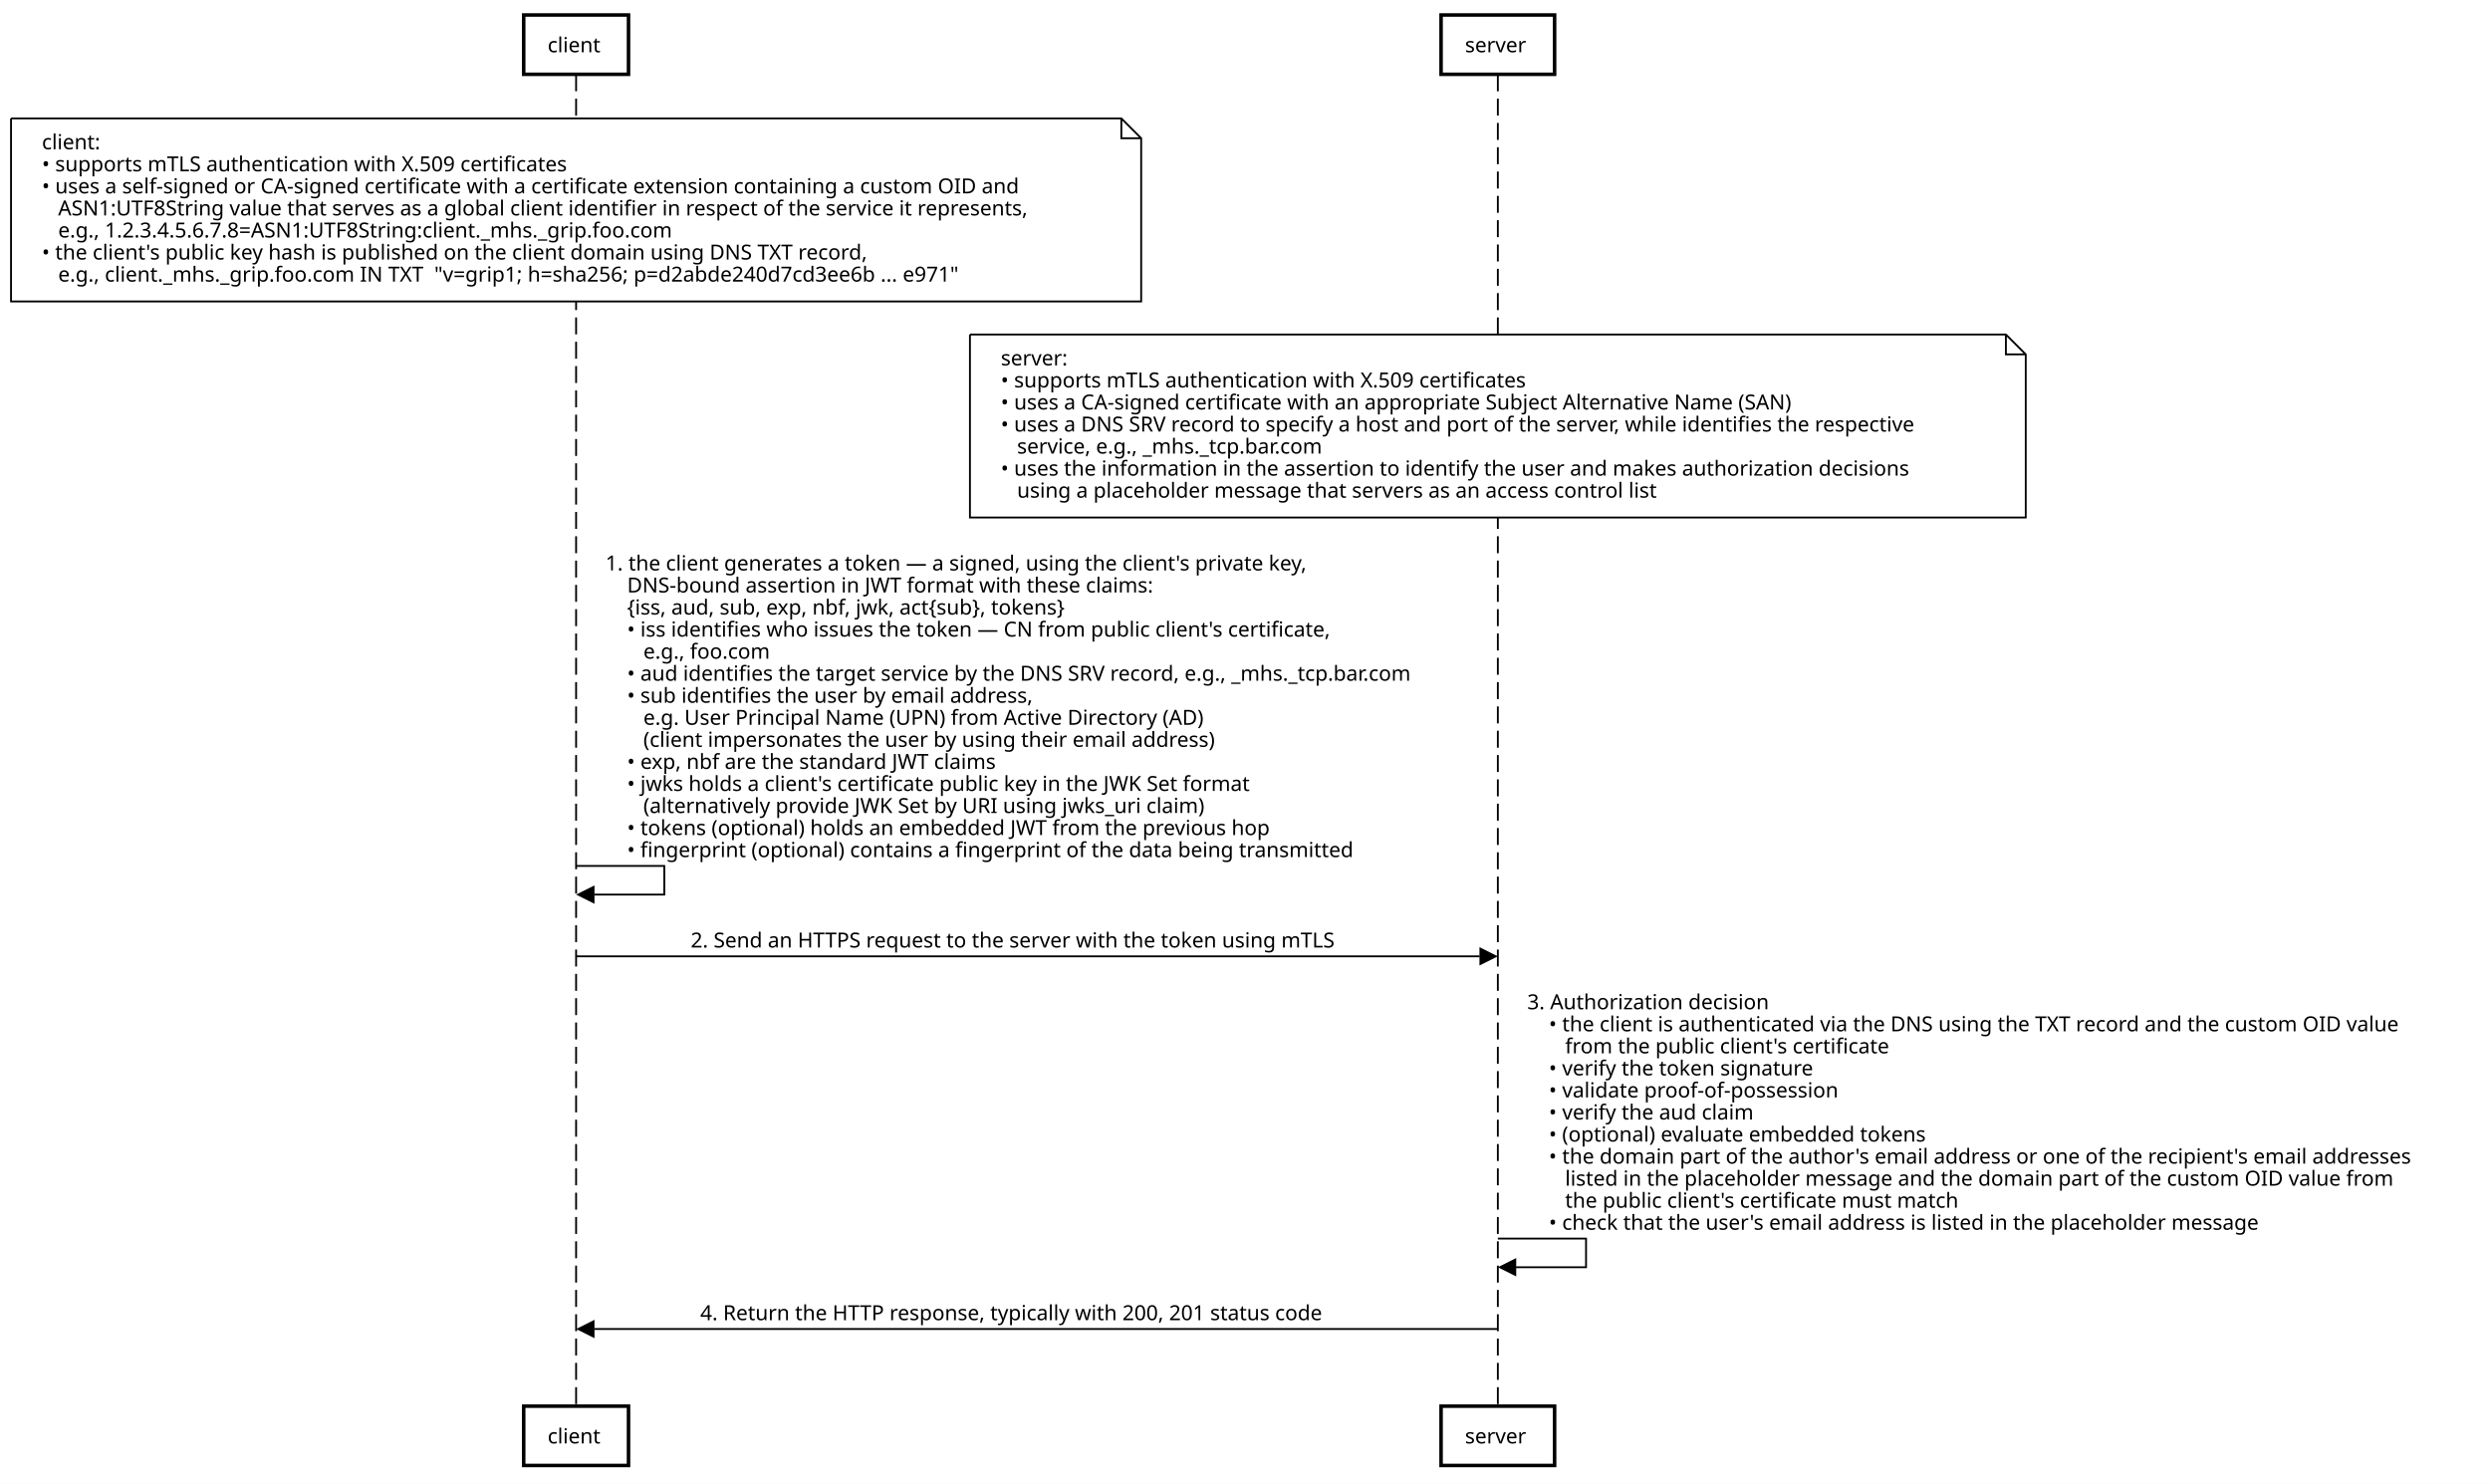
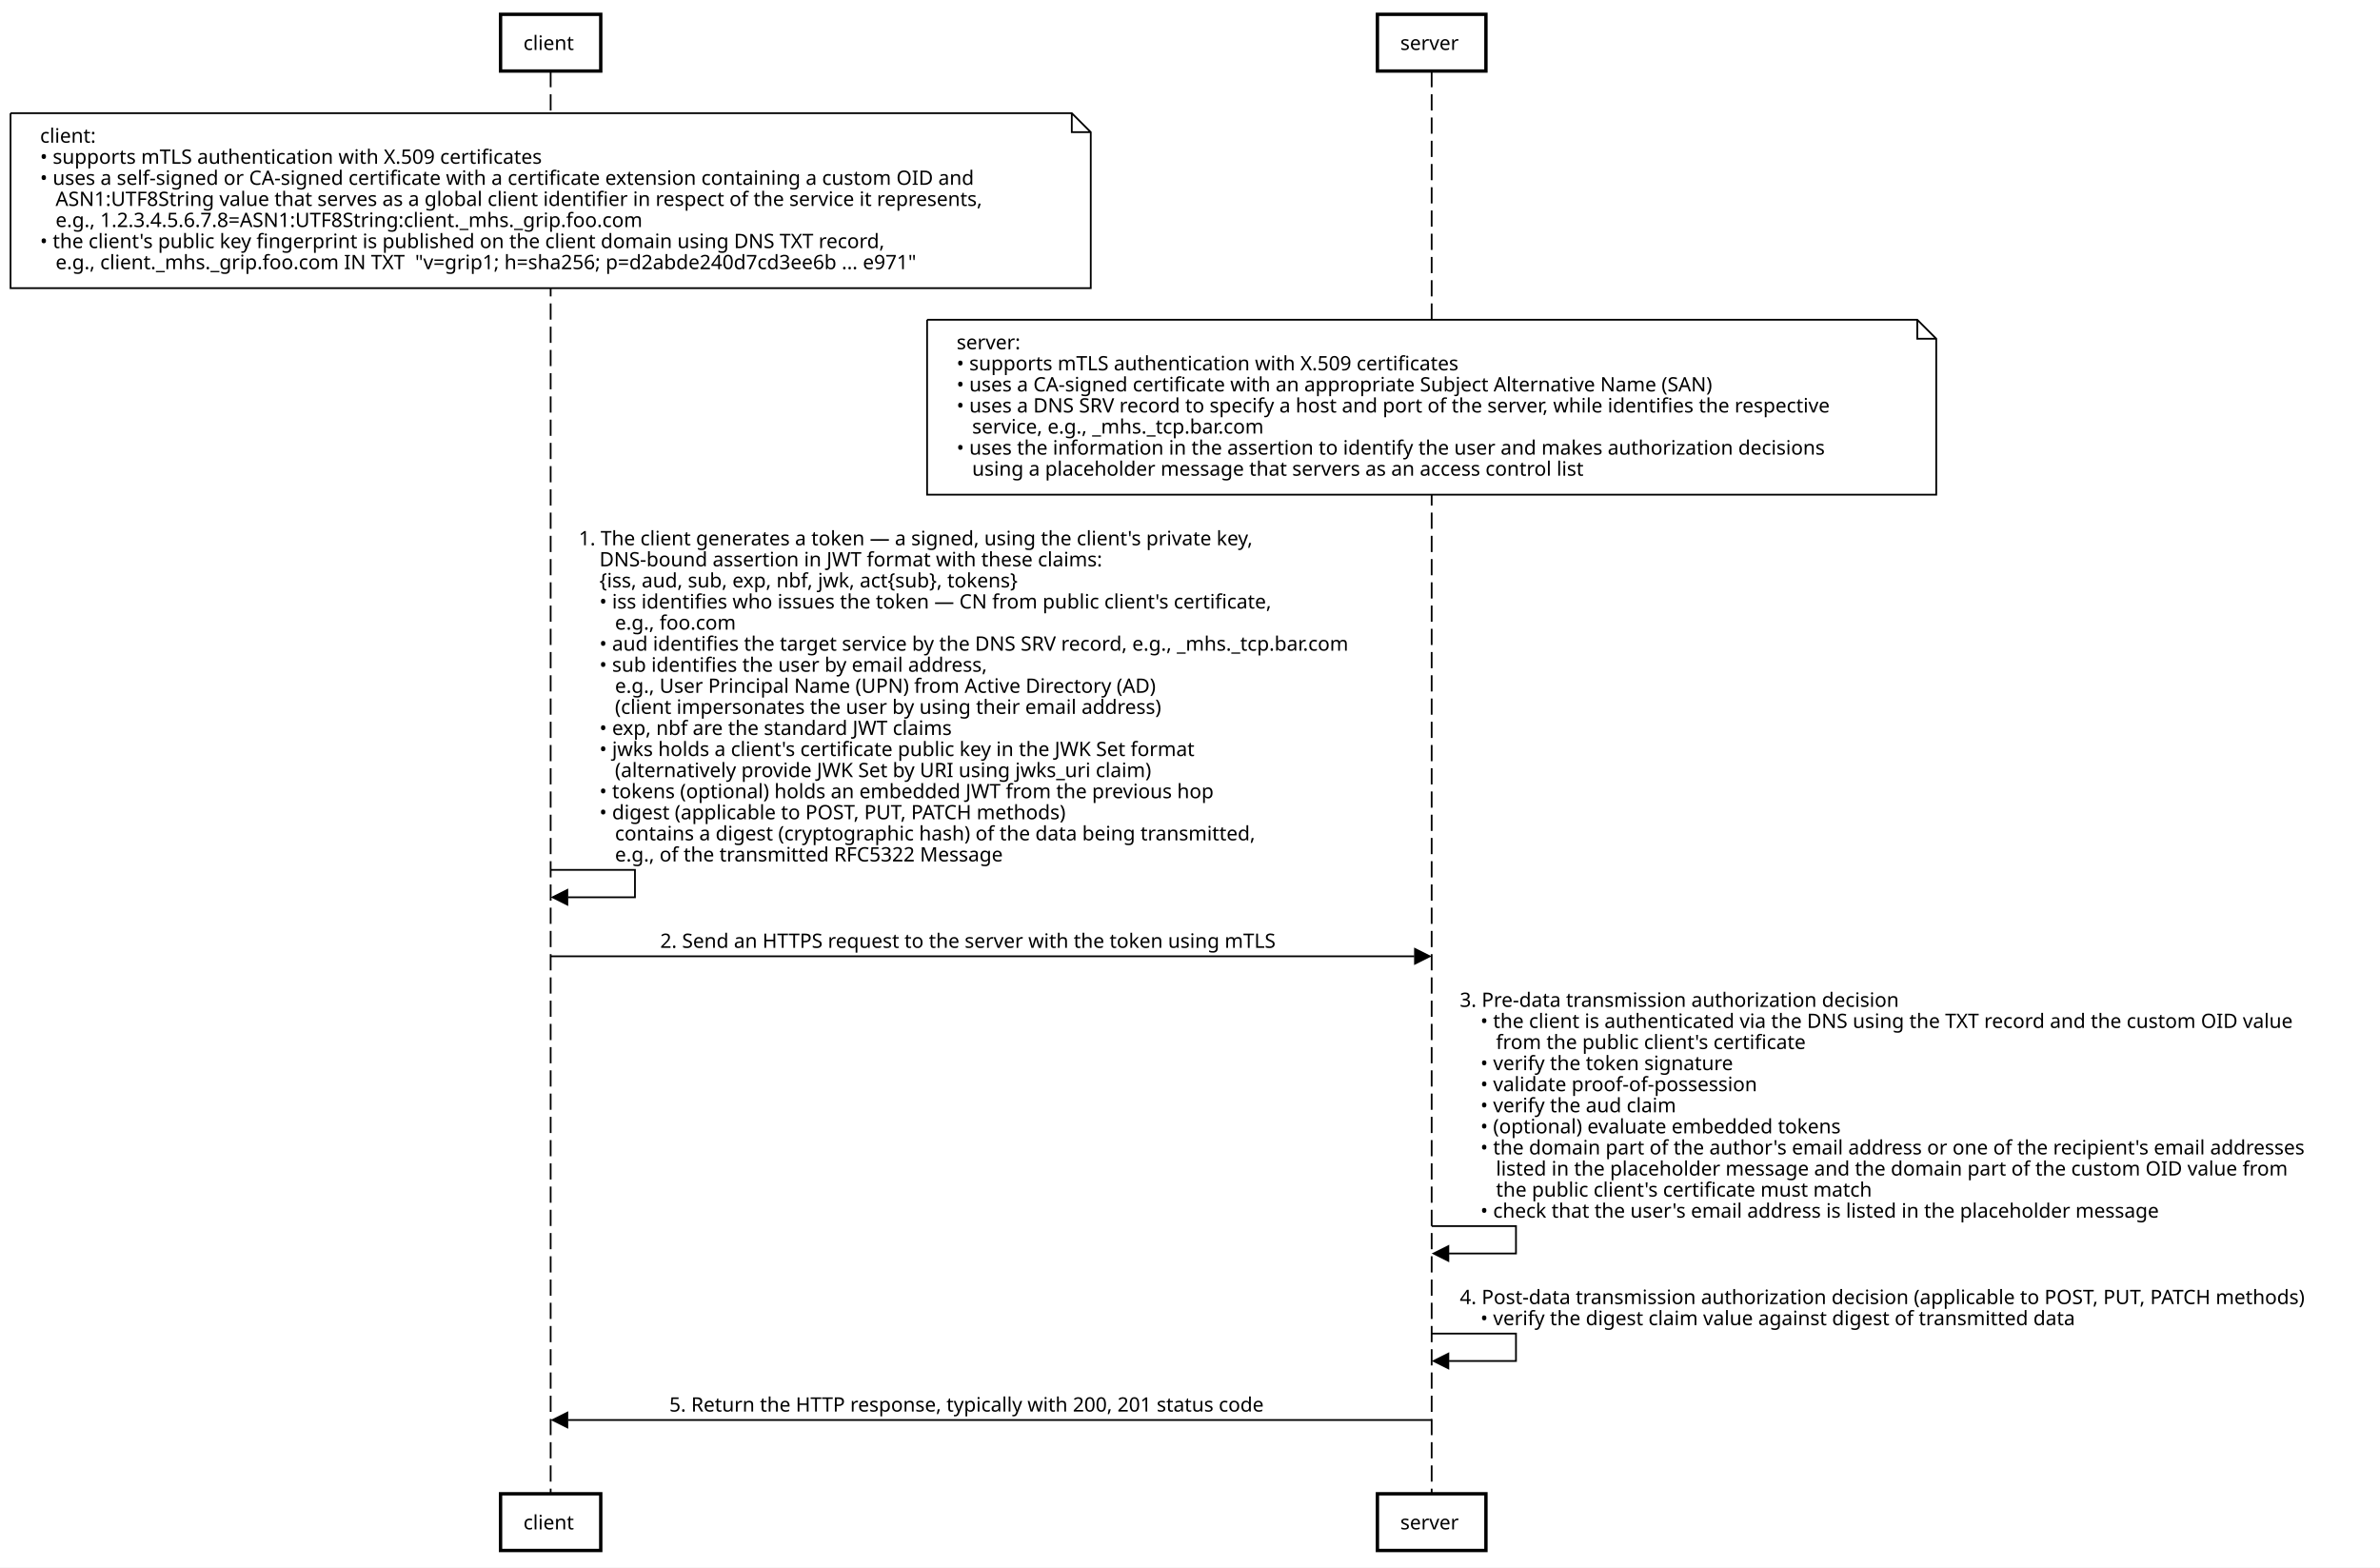
- <svg xmlns="http://www.w3.org/2000/svg" version="1.1" width="1277" height="761">
+ <svg xmlns="http://www.w3.org/2000/svg" version="1.1" width="1277" height="841">
  <defs />
  <g>
    <g />
    <g />
    <g />
    <g />
    <g />
    <g />
    <g />
    <g />
    <g />
    <g />
    <g />
    <g />
    <g />
    <g />
    <g />
    <g />
    <g />
    <g />
    <g />
    <g />
    <g />
    <g />
    <g />
    <g />
    <g />
    <g />
    <g />
    <g />
    <g />
    <g />
    <g />
    <g />
    <g />
    <g />
    <g />
    <g />
    <g />
    <g />
    <g />
    <g />
    <g />
    <g />
    <g />
-     <g>
-       <rect fill="white" stroke="none" x="0" y="0" width="1277" height="761" />
-     </g>
-     <g />
-     <g>
-       <path fill="none" stroke="black" paint-order="fill stroke markers" d=" M 295.454 38.111 L 295.454 721.174" stroke-miterlimit="10" stroke-width="0.942" stroke-dasharray="8.699,3.77" />
-       <path fill="none" stroke="black" paint-order="fill stroke markers" d=" M 768.17 38.111 L 768.17 721.174" stroke-miterlimit="10" stroke-width="0.942" stroke-dasharray="8.699,3.77" />
+     <g />
+     <g />
+     <g />
+     <g />
+     <g>
+       <rect fill="white" stroke="none" x="0" y="0" width="1277" height="841" />
+     </g>
+     <g />
+     <g>
+       <path fill="none" stroke="black" paint-order="fill stroke markers" d=" M 295.454 38.111 L 295.454 801.468" stroke-miterlimit="10" stroke-width="0.942" stroke-dasharray="8.699,3.77" />
+       <path fill="none" stroke="black" paint-order="fill stroke markers" d=" M 768.17 38.111 L 768.17 801.468" stroke-miterlimit="10" stroke-width="0.942" stroke-dasharray="8.699,3.77" />
    </g>
    <g>
      <path fill="none" stroke="none" />
      <g>
        <path fill="white" stroke="black" paint-order="fill stroke markers" d=" M 268.575 7.69 L 322.332 7.69 L 322.332 38.111 L 268.575 38.111 L 268.575 7.69 Z" stroke-miterlimit="10" stroke-width="1.809" stroke-dasharray="" />
      </g>
      <g>
        <text fill="black" stroke="none" font-family="sans-serif" font-size="8pt" font-style="normal" font-weight="normal" text-decoration="normal" x="280.845" y="26.802" text-anchor="start" dominant-baseline="alphabetic" xml:space="preserve">client</text>
      </g>
      <path fill="none" stroke="none" />
      <g>
        <path fill="white" stroke="black" paint-order="fill stroke markers" d=" M 739.058 7.69 L 797.282 7.69 L 797.282 38.111 L 739.058 38.111 L 739.058 7.69 Z" stroke-miterlimit="10" stroke-width="1.809" stroke-dasharray="" />
      </g>
      <g>
        <text fill="black" stroke="none" font-family="sans-serif" font-size="8pt" font-style="normal" font-weight="normal" text-decoration="normal" x="751.329" y="26.802" text-anchor="start" dominant-baseline="alphabetic" xml:space="preserve">server</text>
      </g>
      <path fill="none" stroke="none" />
      <g>
-         <path fill="white" stroke="black" paint-order="fill stroke markers" d=" M 268.575 721.174 L 322.332 721.174 L 322.332 751.595 L 268.575 751.595 L 268.575 721.174 Z" stroke-miterlimit="10" stroke-width="1.809" stroke-dasharray="" />
-       </g>
-       <g>
-         <text fill="black" stroke="none" font-family="sans-serif" font-size="8pt" font-style="normal" font-weight="normal" text-decoration="normal" x="280.845" y="740.286" text-anchor="start" dominant-baseline="alphabetic" xml:space="preserve">client</text>
-       </g>
-       <path fill="none" stroke="none" />
-       <g>
-         <path fill="white" stroke="black" paint-order="fill stroke markers" d=" M 739.058 721.174 L 797.282 721.174 L 797.282 751.595 L 739.058 751.595 L 739.058 721.174 Z" stroke-miterlimit="10" stroke-width="1.809" stroke-dasharray="" />
-       </g>
-       <g>
-         <text fill="black" stroke="none" font-family="sans-serif" font-size="8pt" font-style="normal" font-weight="normal" text-decoration="normal" x="751.329" y="740.286" text-anchor="start" dominant-baseline="alphabetic" xml:space="preserve">server</text>
+         <path fill="white" stroke="black" paint-order="fill stroke markers" d=" M 268.575 801.468 L 322.332 801.468 L 322.332 831.889 L 268.575 831.889 L 268.575 801.468 Z" stroke-miterlimit="10" stroke-width="1.809" stroke-dasharray="" />
+       </g>
+       <g>
+         <text fill="black" stroke="none" font-family="sans-serif" font-size="8pt" font-style="normal" font-weight="normal" text-decoration="normal" x="280.845" y="820.58" text-anchor="start" dominant-baseline="alphabetic" xml:space="preserve">client</text>
+       </g>
+       <path fill="none" stroke="none" />
+       <g>
+         <path fill="white" stroke="black" paint-order="fill stroke markers" d=" M 739.058 801.468 L 797.282 801.468 L 797.282 831.889 L 739.058 831.889 L 739.058 801.468 Z" stroke-miterlimit="10" stroke-width="1.809" stroke-dasharray="" />
+       </g>
+       <g>
+         <text fill="black" stroke="none" font-family="sans-serif" font-size="8pt" font-style="normal" font-weight="normal" text-decoration="normal" x="751.329" y="820.58" text-anchor="start" dominant-baseline="alphabetic" xml:space="preserve">server</text>
      </g>
    </g>
    <g>
      <path fill="white" stroke="black" paint-order="fill stroke markers" d=" M 5.654 60.729 L 575.075 60.729 L 585.253 70.907 L 585.253 154.594 L 5.654 154.594 L 5.654 60.729 M 575.075 60.729 L 575.075 70.907 L 585.253 70.907" stroke-miterlimit="10" stroke-width="0.942" stroke-dasharray="" />
      <g>
        <text fill="black" stroke="none" font-family="sans-serif" font-size="8pt" font-style="normal" font-weight="normal" text-decoration="normal" x="21.487" y="76.562" text-anchor="start" dominant-baseline="alphabetic" xml:space="preserve">client:</text>
        <text fill="black" stroke="none" font-family="sans-serif" font-size="8pt" font-style="normal" font-weight="normal" text-decoration="normal" x="21.487" y="87.871" text-anchor="start" dominant-baseline="alphabetic" xml:space="preserve">• supports mTLS authentication with X.509 certificates</text>
        <text fill="black" stroke="none" font-family="sans-serif" font-size="8pt" font-style="normal" font-weight="normal" text-decoration="normal" x="21.487" y="99.18" text-anchor="start" dominant-baseline="alphabetic" xml:space="preserve">• uses a self-signed or CA-signed certificate with a certificate extension containing a custom OID and</text>
        <text fill="black" stroke="none" font-family="sans-serif" font-size="8pt" font-style="normal" font-weight="normal" text-decoration="normal" x="21.487" y="110.489" text-anchor="start" dominant-baseline="alphabetic" xml:space="preserve">   ASN1:UTF8String value that serves as a global client identifier in respect of the service it represents,</text>
        <text fill="black" stroke="none" font-family="sans-serif" font-size="8pt" font-style="normal" font-weight="normal" text-decoration="normal" x="21.487" y="121.798" text-anchor="start" dominant-baseline="alphabetic" xml:space="preserve">   e.g., 1.2.3.4.5.6.7.8=ASN1:UTF8String:client._mhs._grip.foo.com</text>
-         <text fill="black" stroke="none" font-family="sans-serif" font-size="8pt" font-style="normal" font-weight="normal" text-decoration="normal" x="21.487" y="133.107" text-anchor="start" dominant-baseline="alphabetic" xml:space="preserve">• the client's public key hash is published on the client domain using DNS TXT record,</text>
+         <text fill="black" stroke="none" font-family="sans-serif" font-size="8pt" font-style="normal" font-weight="normal" text-decoration="normal" x="21.487" y="133.107" text-anchor="start" dominant-baseline="alphabetic" xml:space="preserve">• the client's public key fingerprint is published on the client domain using DNS TXT record,</text>
        <text fill="black" stroke="none" font-family="sans-serif" font-size="8pt" font-style="normal" font-weight="normal" text-decoration="normal" x="21.487" y="144.416" text-anchor="start" dominant-baseline="alphabetic" xml:space="preserve">   e.g., client._mhs._grip.foo.com IN TXT  "v=grip1; h=sha256; p=d2abde240d7cd3ee6b ... e971"</text>
      </g>
      <path fill="white" stroke="black" paint-order="fill stroke markers" d=" M 497.438 171.557 L 1028.725 171.557 L 1038.903 181.735 L 1038.903 265.422 L 497.438 265.422 L 497.438 171.557 M 1028.725 171.557 L 1028.725 181.735 L 1038.903 181.735" stroke-miterlimit="10" stroke-width="0.942" stroke-dasharray="" />
      <g>
        <text fill="black" stroke="none" font-family="sans-serif" font-size="8pt" font-style="normal" font-weight="normal" text-decoration="normal" x="513.27" y="187.39" text-anchor="start" dominant-baseline="alphabetic" xml:space="preserve">server:</text>
        <text fill="black" stroke="none" font-family="sans-serif" font-size="8pt" font-style="normal" font-weight="normal" text-decoration="normal" x="513.27" y="198.699" text-anchor="start" dominant-baseline="alphabetic" xml:space="preserve">• supports mTLS authentication with X.509 certificates</text>
        <text fill="black" stroke="none" font-family="sans-serif" font-size="8pt" font-style="normal" font-weight="normal" text-decoration="normal" x="513.27" y="210.008" text-anchor="start" dominant-baseline="alphabetic" xml:space="preserve">• uses a CA-signed certificate with an appropriate Subject Alternative Name (SAN)</text>
        <text fill="black" stroke="none" font-family="sans-serif" font-size="8pt" font-style="normal" font-weight="normal" text-decoration="normal" x="513.27" y="221.317" text-anchor="start" dominant-baseline="alphabetic" xml:space="preserve">• uses a DNS SRV record to specify a host and port of the server, while identifies the respective</text>
        <text fill="black" stroke="none" font-family="sans-serif" font-size="8pt" font-style="normal" font-weight="normal" text-decoration="normal" x="513.27" y="232.626" text-anchor="start" dominant-baseline="alphabetic" xml:space="preserve">   service, e.g., _mhs._tcp.bar.com</text>
        <text fill="black" stroke="none" font-family="sans-serif" font-size="8pt" font-style="normal" font-weight="normal" text-decoration="normal" x="513.27" y="243.935" text-anchor="start" dominant-baseline="alphabetic" xml:space="preserve">• uses the information in the assertion to identify the user and makes authorization decisions</text>
        <text fill="black" stroke="none" font-family="sans-serif" font-size="8pt" font-style="normal" font-weight="normal" text-decoration="normal" x="513.27" y="255.244" text-anchor="start" dominant-baseline="alphabetic" xml:space="preserve">   using a placeholder message that servers as an access control list</text>
      </g>
      <g>
        <g>
-           <rect fill="white" stroke="none" x="308.836" y="282.385" width="393.609" height="14.702" />
+           <rect fill="white" stroke="none" x="308.836" y="282.385" width="395.943" height="14.702" />
        </g>
        <g>
          <rect fill="white" stroke="none" x="308.836" y="293.694" width="305.043" height="14.702" />
        </g>
        <g>
          <rect fill="white" stroke="none" x="308.836" y="305.003" width="269.859" height="14.702" />
        </g>
        <g>
          <rect fill="white" stroke="none" x="308.836" y="316.312" width="406.426" height="14.702" />
        </g>
        <g>
          <rect fill="white" stroke="none" x="308.836" y="327.621" width="96.609" height="14.702" />
        </g>
        <g>
          <rect fill="white" stroke="none" x="308.836" y="338.93" width="455.376" height="14.702" />
        </g>
        <g>
          <rect fill="white" stroke="none" x="308.836" y="350.239" width="243.109" height="14.702" />
        </g>
        <g>
-           <rect fill="white" stroke="none" x="308.836" y="361.548" width="336.143" height="14.702" />
+           <rect fill="white" stroke="none" x="308.836" y="361.548" width="339.526" height="14.702" />
        </g>
        <g>
          <rect fill="white" stroke="none" x="308.836" y="372.857" width="342.643" height="14.702" />
        </g>
        <g>
          <rect fill="white" stroke="none" x="308.836" y="384.166" width="223.126" height="14.702" />
        </g>
        <g>
          <rect fill="white" stroke="none" x="308.836" y="395.475" width="364.976" height="14.702" />
        </g>
        <g>
          <rect fill="white" stroke="none" x="308.836" y="406.784" width="338.843" height="14.702" />
        </g>
        <g>
          <rect fill="white" stroke="none" x="308.836" y="418.093" width="370.476" height="14.702" />
        </g>
        <g>
-           <rect fill="white" stroke="none" x="308.836" y="429.402" width="415.959" height="14.702" />
-         </g>
-         <text fill="black" stroke="none" font-family="sans-serif" font-size="8pt" font-style="normal" font-weight="normal" text-decoration="normal" x="310.532" y="292.563" text-anchor="start" dominant-baseline="alphabetic" xml:space="preserve">1. the client generates a token — a signed, using the client's private key,</text>
+           <rect fill="white" stroke="none" x="308.836" y="429.402" width="288.793" height="14.702" />
+         </g>
+         <g>
+           <rect fill="white" stroke="none" x="308.836" y="440.711" width="396.676" height="14.702" />
+         </g>
+         <g>
+           <rect fill="white" stroke="none" x="308.836" y="452.02" width="252.143" height="14.702" />
+         </g>
+         <text fill="black" stroke="none" font-family="sans-serif" font-size="8pt" font-style="normal" font-weight="normal" text-decoration="normal" x="310.532" y="292.563" text-anchor="start" dominant-baseline="alphabetic" xml:space="preserve">1. The client generates a token — a signed, using the client's private key,</text>
        <text fill="black" stroke="none" font-family="sans-serif" font-size="8pt" font-style="normal" font-weight="normal" text-decoration="normal" x="310.532" y="303.872" text-anchor="start" dominant-baseline="alphabetic" xml:space="preserve">    DNS-bound assertion in JWT format with these claims:</text>
        <text fill="black" stroke="none" font-family="sans-serif" font-size="8pt" font-style="normal" font-weight="normal" text-decoration="normal" x="310.532" y="315.181" text-anchor="start" dominant-baseline="alphabetic" xml:space="preserve">    {iss, aud, sub, exp, nbf, jwk, act{sub}, tokens}</text>
        <text fill="black" stroke="none" font-family="sans-serif" font-size="8pt" font-style="normal" font-weight="normal" text-decoration="normal" x="310.532" y="326.49" text-anchor="start" dominant-baseline="alphabetic" xml:space="preserve">    • iss identifies who issues the token — CN from public client's certificate,</text>
        <text fill="black" stroke="none" font-family="sans-serif" font-size="8pt" font-style="normal" font-weight="normal" text-decoration="normal" x="310.532" y="337.799" text-anchor="start" dominant-baseline="alphabetic" xml:space="preserve">       e.g., foo.com</text>
        <text fill="black" stroke="none" font-family="sans-serif" font-size="8pt" font-style="normal" font-weight="normal" text-decoration="normal" x="310.532" y="349.108" text-anchor="start" dominant-baseline="alphabetic" xml:space="preserve">    • aud identifies the target service by the DNS SRV record, e.g., _mhs._tcp.bar.com</text>
        <text fill="black" stroke="none" font-family="sans-serif" font-size="8pt" font-style="normal" font-weight="normal" text-decoration="normal" x="310.532" y="360.417" text-anchor="start" dominant-baseline="alphabetic" xml:space="preserve">    • sub identifies the user by email address,</text>
-         <text fill="black" stroke="none" font-family="sans-serif" font-size="8pt" font-style="normal" font-weight="normal" text-decoration="normal" x="310.532" y="371.726" text-anchor="start" dominant-baseline="alphabetic" xml:space="preserve">       e.g. User Principal Name (UPN) from Active Directory (AD)</text>
+         <text fill="black" stroke="none" font-family="sans-serif" font-size="8pt" font-style="normal" font-weight="normal" text-decoration="normal" x="310.532" y="371.726" text-anchor="start" dominant-baseline="alphabetic" xml:space="preserve">       e.g., User Principal Name (UPN) from Active Directory (AD)</text>
        <text fill="black" stroke="none" font-family="sans-serif" font-size="8pt" font-style="normal" font-weight="normal" text-decoration="normal" x="310.532" y="383.035" text-anchor="start" dominant-baseline="alphabetic" xml:space="preserve">       (client impersonates the user by using their email address)</text>
        <text fill="black" stroke="none" font-family="sans-serif" font-size="8pt" font-style="normal" font-weight="normal" text-decoration="normal" x="310.532" y="394.344" text-anchor="start" dominant-baseline="alphabetic" xml:space="preserve">    • exp, nbf are the standard JWT claims</text>
        <text fill="black" stroke="none" font-family="sans-serif" font-size="8pt" font-style="normal" font-weight="normal" text-decoration="normal" x="310.532" y="405.653" text-anchor="start" dominant-baseline="alphabetic" xml:space="preserve">    • jwks holds a client's certificate public key in the JWK Set format</text>
        <text fill="black" stroke="none" font-family="sans-serif" font-size="8pt" font-style="normal" font-weight="normal" text-decoration="normal" x="310.532" y="416.962" text-anchor="start" dominant-baseline="alphabetic" xml:space="preserve">       (alternatively provide JWK Set by URI using jwks_uri claim)</text>
        <text fill="black" stroke="none" font-family="sans-serif" font-size="8pt" font-style="normal" font-weight="normal" text-decoration="normal" x="310.532" y="428.271" text-anchor="start" dominant-baseline="alphabetic" xml:space="preserve">    • tokens (optional) holds an embedded JWT from the previous hop</text>
-         <text fill="black" stroke="none" font-family="sans-serif" font-size="8pt" font-style="normal" font-weight="normal" text-decoration="normal" x="310.532" y="439.58" text-anchor="start" dominant-baseline="alphabetic" xml:space="preserve">    • fingerprint (optional) contains a fingerprint of the data being transmitted</text>
-       </g>
-       <g>
-         <path fill="none" stroke="black" paint-order="fill stroke markers" d=" M 295.454 444.104 L 340.69 444.104 L 340.69 458.806 L 304.765 458.806" stroke-miterlimit="10" stroke-width="0.942" stroke-dasharray="" />
-         <g transform="translate(295.4537,458.8056) translate(-295.4537,-458.8056)">
-           <path fill="black" stroke="none" paint-order="stroke fill markers" d=" M 304.878 454.094 L 295.454 458.806 L 304.878 463.518 Z" />
-         </g>
-       </g>
-       <g>
-         <g>
-           <rect fill="white" stroke="none" x="352.524" y="475.769" width="358.576" height="14.702" />
-         </g>
-         <text fill="black" stroke="none" font-family="sans-serif" font-size="8pt" font-style="normal" font-weight="normal" text-decoration="normal" x="354.22" y="485.947" text-anchor="start" dominant-baseline="alphabetic" xml:space="preserve">2. Send an HTTPS request to the server with the token using mTLS</text>
-       </g>
-       <g>
-         <path fill="none" stroke="black" paint-order="fill stroke markers" d=" M 295.454 490.471 L 758.859 490.471" stroke-miterlimit="10" stroke-width="0.942" stroke-dasharray="" />
-         <g transform="translate(768.1702,490.4708) translate(-768.1702,-490.4708)">
-           <path fill="black" stroke="none" paint-order="stroke fill markers" d=" M 758.746 485.759 L 768.17 490.471 L 758.746 495.183 Z" />
-         </g>
-       </g>
-       <g>
-         <g>
-           <rect fill="white" stroke="none" x="781.553" y="507.434" width="135.443" height="14.702" />
-         </g>
-         <g>
-           <rect fill="white" stroke="none" x="781.553" y="518.743" width="488.876" height="14.702" />
-         </g>
-         <g>
-           <rect fill="white" stroke="none" x="781.553" y="530.052" width="206.209" height="14.702" />
-         </g>
-         <g>
-           <rect fill="white" stroke="none" x="781.553" y="541.361" width="164.126" height="14.702" />
-         </g>
-         <g>
-           <rect fill="white" stroke="none" x="781.553" y="552.67" width="175.543" height="14.702" />
-         </g>
-         <g>
-           <rect fill="white" stroke="none" x="781.553" y="563.979" width="132.893" height="14.702" />
-         </g>
-         <g>
-           <rect fill="white" stroke="none" x="781.553" y="575.288" width="226.793" height="14.702" />
-         </g>
-         <g>
-           <rect fill="white" stroke="none" x="781.553" y="586.597" width="492.293" height="14.702" />
-         </g>
-         <g>
-           <rect fill="white" stroke="none" x="781.553" y="597.906" width="480.476" height="14.702" />
-         </g>
-         <g>
-           <rect fill="white" stroke="none" x="781.553" y="609.215" width="245.309" height="14.702" />
-         </g>
-         <g>
-           <rect fill="white" stroke="none" x="781.553" y="620.524" width="411.793" height="14.702" />
-         </g>
-         <text fill="black" stroke="none" font-family="sans-serif" font-size="8pt" font-style="normal" font-weight="normal" text-decoration="normal" x="783.249" y="517.612" text-anchor="start" dominant-baseline="alphabetic" xml:space="preserve">3. Authorization decision</text>
-         <text fill="black" stroke="none" font-family="sans-serif" font-size="8pt" font-style="normal" font-weight="normal" text-decoration="normal" x="783.249" y="528.921" text-anchor="start" dominant-baseline="alphabetic" xml:space="preserve">    • the client is authenticated via the DNS using the TXT record and the custom OID value</text>
-         <text fill="black" stroke="none" font-family="sans-serif" font-size="8pt" font-style="normal" font-weight="normal" text-decoration="normal" x="783.249" y="540.23" text-anchor="start" dominant-baseline="alphabetic" xml:space="preserve">       from the public client's certificate</text>
-         <text fill="black" stroke="none" font-family="sans-serif" font-size="8pt" font-style="normal" font-weight="normal" text-decoration="normal" x="783.249" y="551.539" text-anchor="start" dominant-baseline="alphabetic" xml:space="preserve">    • verify the token signature</text>
-         <text fill="black" stroke="none" font-family="sans-serif" font-size="8pt" font-style="normal" font-weight="normal" text-decoration="normal" x="783.249" y="562.848" text-anchor="start" dominant-baseline="alphabetic" xml:space="preserve">    • validate proof-of-possession</text>
-         <text fill="black" stroke="none" font-family="sans-serif" font-size="8pt" font-style="normal" font-weight="normal" text-decoration="normal" x="783.249" y="574.157" text-anchor="start" dominant-baseline="alphabetic" xml:space="preserve">    • verify the aud claim</text>
-         <text fill="black" stroke="none" font-family="sans-serif" font-size="8pt" font-style="normal" font-weight="normal" text-decoration="normal" x="783.249" y="585.466" text-anchor="start" dominant-baseline="alphabetic" xml:space="preserve">    • (optional) evaluate embedded tokens</text>
-         <text fill="black" stroke="none" font-family="sans-serif" font-size="8pt" font-style="normal" font-weight="normal" text-decoration="normal" x="783.249" y="596.775" text-anchor="start" dominant-baseline="alphabetic" xml:space="preserve">    • the domain part of the author's email address or one of the recipient's email addresses</text>
-         <text fill="black" stroke="none" font-family="sans-serif" font-size="8pt" font-style="normal" font-weight="normal" text-decoration="normal" x="783.249" y="608.084" text-anchor="start" dominant-baseline="alphabetic" xml:space="preserve">       listed in the placeholder message and the domain part of the custom OID value from</text>
-         <text fill="black" stroke="none" font-family="sans-serif" font-size="8pt" font-style="normal" font-weight="normal" text-decoration="normal" x="783.249" y="619.393" text-anchor="start" dominant-baseline="alphabetic" xml:space="preserve">       the public client's certificate must match</text>
-         <text fill="black" stroke="none" font-family="sans-serif" font-size="8pt" font-style="normal" font-weight="normal" text-decoration="normal" x="783.249" y="630.702" text-anchor="start" dominant-baseline="alphabetic" xml:space="preserve">    • check that the user's email address is listed in the placeholder message</text>
-       </g>
-       <g>
-         <path fill="none" stroke="black" paint-order="fill stroke markers" d=" M 768.17 635.226 L 813.406 635.226 L 813.406 649.927 L 777.481 649.927" stroke-miterlimit="10" stroke-width="0.942" stroke-dasharray="" />
-         <g transform="translate(768.1702,649.9275) translate(-768.1702,-649.9275)">
-           <path fill="black" stroke="none" paint-order="stroke fill markers" d=" M 777.594 645.215 L 768.17 649.927 L 777.594 654.64 Z" />
-         </g>
-       </g>
-       <g>
-         <g>
-           <rect fill="white" stroke="none" x="357.424" y="666.891" width="348.776" height="14.702" />
-         </g>
-         <text fill="black" stroke="none" font-family="sans-serif" font-size="8pt" font-style="normal" font-weight="normal" text-decoration="normal" x="359.12" y="677.069" text-anchor="start" dominant-baseline="alphabetic" xml:space="preserve">4. Return the HTTP response, typically with 200, 201 status code</text>
-       </g>
-       <g>
-         <path fill="none" stroke="black" paint-order="fill stroke markers" d=" M 768.17 681.593 L 304.765 681.593" stroke-miterlimit="10" stroke-width="0.942" stroke-dasharray="" />
-         <g transform="translate(295.4537,681.5926) translate(-295.4537,-681.5926)">
-           <path fill="black" stroke="none" paint-order="stroke fill markers" d=" M 304.878 676.881 L 295.454 681.593 L 304.878 686.305 Z" />
+         <text fill="black" stroke="none" font-family="sans-serif" font-size="8pt" font-style="normal" font-weight="normal" text-decoration="normal" x="310.532" y="439.58" text-anchor="start" dominant-baseline="alphabetic" xml:space="preserve">    • digest (applicable to POST, PUT, PATCH methods)</text>
+         <text fill="black" stroke="none" font-family="sans-serif" font-size="8pt" font-style="normal" font-weight="normal" text-decoration="normal" x="310.532" y="450.889" text-anchor="start" dominant-baseline="alphabetic" xml:space="preserve">       contains a digest (cryptographic hash) of the data being transmitted,</text>
+         <text fill="black" stroke="none" font-family="sans-serif" font-size="8pt" font-style="normal" font-weight="normal" text-decoration="normal" x="310.532" y="462.198" text-anchor="start" dominant-baseline="alphabetic" xml:space="preserve">       e.g., of the transmitted RFC5322 Message</text>
+       </g>
+       <g>
+         <path fill="none" stroke="black" paint-order="fill stroke markers" d=" M 295.454 466.722 L 340.69 466.722 L 340.69 481.424 L 304.765 481.424" stroke-miterlimit="10" stroke-width="0.942" stroke-dasharray="" />
+         <g transform="translate(295.4537,481.4236) translate(-295.4537,-481.4236)">
+           <path fill="black" stroke="none" paint-order="stroke fill markers" d=" M 304.878 476.711 L 295.454 481.424 L 304.878 486.136 Z" />
+         </g>
+       </g>
+       <g>
+         <g>
+           <rect fill="white" stroke="none" x="352.524" y="498.387" width="358.576" height="14.702" />
+         </g>
+         <text fill="black" stroke="none" font-family="sans-serif" font-size="8pt" font-style="normal" font-weight="normal" text-decoration="normal" x="354.22" y="508.565" text-anchor="start" dominant-baseline="alphabetic" xml:space="preserve">2. Send an HTTPS request to the server with the token using mTLS</text>
+       </g>
+       <g>
+         <path fill="none" stroke="black" paint-order="fill stroke markers" d=" M 295.454 513.089 L 758.859 513.089" stroke-miterlimit="10" stroke-width="0.942" stroke-dasharray="" />
+         <g transform="translate(768.1702,513.0887) translate(-768.1702,-513.0887)">
+           <path fill="black" stroke="none" paint-order="stroke fill markers" d=" M 758.746 508.377 L 768.17 513.089 L 758.746 517.801 Z" />
+         </g>
+       </g>
+       <g>
+         <g>
+           <rect fill="white" stroke="none" x="781.553" y="530.052" width="254.126" height="14.702" />
+         </g>
+         <g>
+           <rect fill="white" stroke="none" x="781.553" y="541.361" width="488.876" height="14.702" />
+         </g>
+         <g>
+           <rect fill="white" stroke="none" x="781.553" y="552.67" width="206.209" height="14.702" />
+         </g>
+         <g>
+           <rect fill="white" stroke="none" x="781.553" y="563.979" width="164.126" height="14.702" />
+         </g>
+         <g>
+           <rect fill="white" stroke="none" x="781.553" y="575.288" width="175.543" height="14.702" />
+         </g>
+         <g>
+           <rect fill="white" stroke="none" x="781.553" y="586.597" width="132.893" height="14.702" />
+         </g>
+         <g>
+           <rect fill="white" stroke="none" x="781.553" y="597.906" width="226.793" height="14.702" />
+         </g>
+         <g>
+           <rect fill="white" stroke="none" x="781.553" y="609.215" width="492.293" height="14.702" />
+         </g>
+         <g>
+           <rect fill="white" stroke="none" x="781.553" y="620.524" width="480.476" height="14.702" />
+         </g>
+         <g>
+           <rect fill="white" stroke="none" x="781.553" y="631.833" width="245.309" height="14.702" />
+         </g>
+         <g>
+           <rect fill="white" stroke="none" x="781.553" y="643.142" width="411.793" height="14.702" />
+         </g>
+         <text fill="black" stroke="none" font-family="sans-serif" font-size="8pt" font-style="normal" font-weight="normal" text-decoration="normal" x="783.249" y="540.23" text-anchor="start" dominant-baseline="alphabetic" xml:space="preserve">3. Pre-data transmission authorization decision</text>
+         <text fill="black" stroke="none" font-family="sans-serif" font-size="8pt" font-style="normal" font-weight="normal" text-decoration="normal" x="783.249" y="551.539" text-anchor="start" dominant-baseline="alphabetic" xml:space="preserve">    • the client is authenticated via the DNS using the TXT record and the custom OID value</text>
+         <text fill="black" stroke="none" font-family="sans-serif" font-size="8pt" font-style="normal" font-weight="normal" text-decoration="normal" x="783.249" y="562.848" text-anchor="start" dominant-baseline="alphabetic" xml:space="preserve">       from the public client's certificate</text>
+         <text fill="black" stroke="none" font-family="sans-serif" font-size="8pt" font-style="normal" font-weight="normal" text-decoration="normal" x="783.249" y="574.157" text-anchor="start" dominant-baseline="alphabetic" xml:space="preserve">    • verify the token signature</text>
+         <text fill="black" stroke="none" font-family="sans-serif" font-size="8pt" font-style="normal" font-weight="normal" text-decoration="normal" x="783.249" y="585.466" text-anchor="start" dominant-baseline="alphabetic" xml:space="preserve">    • validate proof-of-possession</text>
+         <text fill="black" stroke="none" font-family="sans-serif" font-size="8pt" font-style="normal" font-weight="normal" text-decoration="normal" x="783.249" y="596.775" text-anchor="start" dominant-baseline="alphabetic" xml:space="preserve">    • verify the aud claim</text>
+         <text fill="black" stroke="none" font-family="sans-serif" font-size="8pt" font-style="normal" font-weight="normal" text-decoration="normal" x="783.249" y="608.084" text-anchor="start" dominant-baseline="alphabetic" xml:space="preserve">    • (optional) evaluate embedded tokens</text>
+         <text fill="black" stroke="none" font-family="sans-serif" font-size="8pt" font-style="normal" font-weight="normal" text-decoration="normal" x="783.249" y="619.393" text-anchor="start" dominant-baseline="alphabetic" xml:space="preserve">    • the domain part of the author's email address or one of the recipient's email addresses</text>
+         <text fill="black" stroke="none" font-family="sans-serif" font-size="8pt" font-style="normal" font-weight="normal" text-decoration="normal" x="783.249" y="630.702" text-anchor="start" dominant-baseline="alphabetic" xml:space="preserve">       listed in the placeholder message and the domain part of the custom OID value from</text>
+         <text fill="black" stroke="none" font-family="sans-serif" font-size="8pt" font-style="normal" font-weight="normal" text-decoration="normal" x="783.249" y="642.011" text-anchor="start" dominant-baseline="alphabetic" xml:space="preserve">       the public client's certificate must match</text>
+         <text fill="black" stroke="none" font-family="sans-serif" font-size="8pt" font-style="normal" font-weight="normal" text-decoration="normal" x="783.249" y="653.32" text-anchor="start" dominant-baseline="alphabetic" xml:space="preserve">    • check that the user's email address is listed in the placeholder message</text>
+       </g>
+       <g>
+         <path fill="none" stroke="black" paint-order="fill stroke markers" d=" M 768.17 657.844 L 813.406 657.844 L 813.406 672.545 L 777.481 672.545" stroke-miterlimit="10" stroke-width="0.942" stroke-dasharray="" />
+         <g transform="translate(768.1702,672.5455) translate(-768.1702,-672.5455)">
+           <path fill="black" stroke="none" paint-order="stroke fill markers" d=" M 777.594 667.833 L 768.17 672.545 L 777.594 677.258 Z" />
+         </g>
+       </g>
+       <g>
+         <g>
+           <rect fill="white" stroke="none" x="781.553" y="689.509" width="488.959" height="14.702" />
+         </g>
+         <g>
+           <rect fill="white" stroke="none" x="781.553" y="700.818" width="363.393" height="14.702" />
+         </g>
+         <text fill="black" stroke="none" font-family="sans-serif" font-size="8pt" font-style="normal" font-weight="normal" text-decoration="normal" x="783.249" y="699.687" text-anchor="start" dominant-baseline="alphabetic" xml:space="preserve">4. Post-data transmission authorization decision (applicable to POST, PUT, PATCH methods)</text>
+         <text fill="black" stroke="none" font-family="sans-serif" font-size="8pt" font-style="normal" font-weight="normal" text-decoration="normal" x="783.249" y="710.996" text-anchor="start" dominant-baseline="alphabetic" xml:space="preserve">    • verify the digest claim value against digest of transmitted data</text>
+       </g>
+       <g>
+         <path fill="none" stroke="black" paint-order="fill stroke markers" d=" M 768.17 715.52 L 813.406 715.52 L 813.406 730.221 L 777.481 730.221" stroke-miterlimit="10" stroke-width="0.942" stroke-dasharray="" />
+         <g transform="translate(768.1702,730.2213) translate(-768.1702,-730.2213)">
+           <path fill="black" stroke="none" paint-order="stroke fill markers" d=" M 777.594 725.509 L 768.17 730.221 L 777.594 734.933 Z" />
+         </g>
+       </g>
+       <g>
+         <g>
+           <rect fill="white" stroke="none" x="357.424" y="747.185" width="348.776" height="14.702" />
+         </g>
+         <text fill="black" stroke="none" font-family="sans-serif" font-size="8pt" font-style="normal" font-weight="normal" text-decoration="normal" x="359.12" y="757.363" text-anchor="start" dominant-baseline="alphabetic" xml:space="preserve">5. Return the HTTP response, typically with 200, 201 status code</text>
+       </g>
+       <g>
+         <path fill="none" stroke="black" paint-order="fill stroke markers" d=" M 768.17 761.886 L 304.765 761.886" stroke-miterlimit="10" stroke-width="0.942" stroke-dasharray="" />
+         <g transform="translate(295.4537,761.8864) translate(-295.4537,-761.8864)">
+           <path fill="black" stroke="none" paint-order="stroke fill markers" d=" M 304.878 757.174 L 295.454 761.886 L 304.878 766.599 Z" />
        </g>
      </g>
    </g>
  </g>
</svg>
